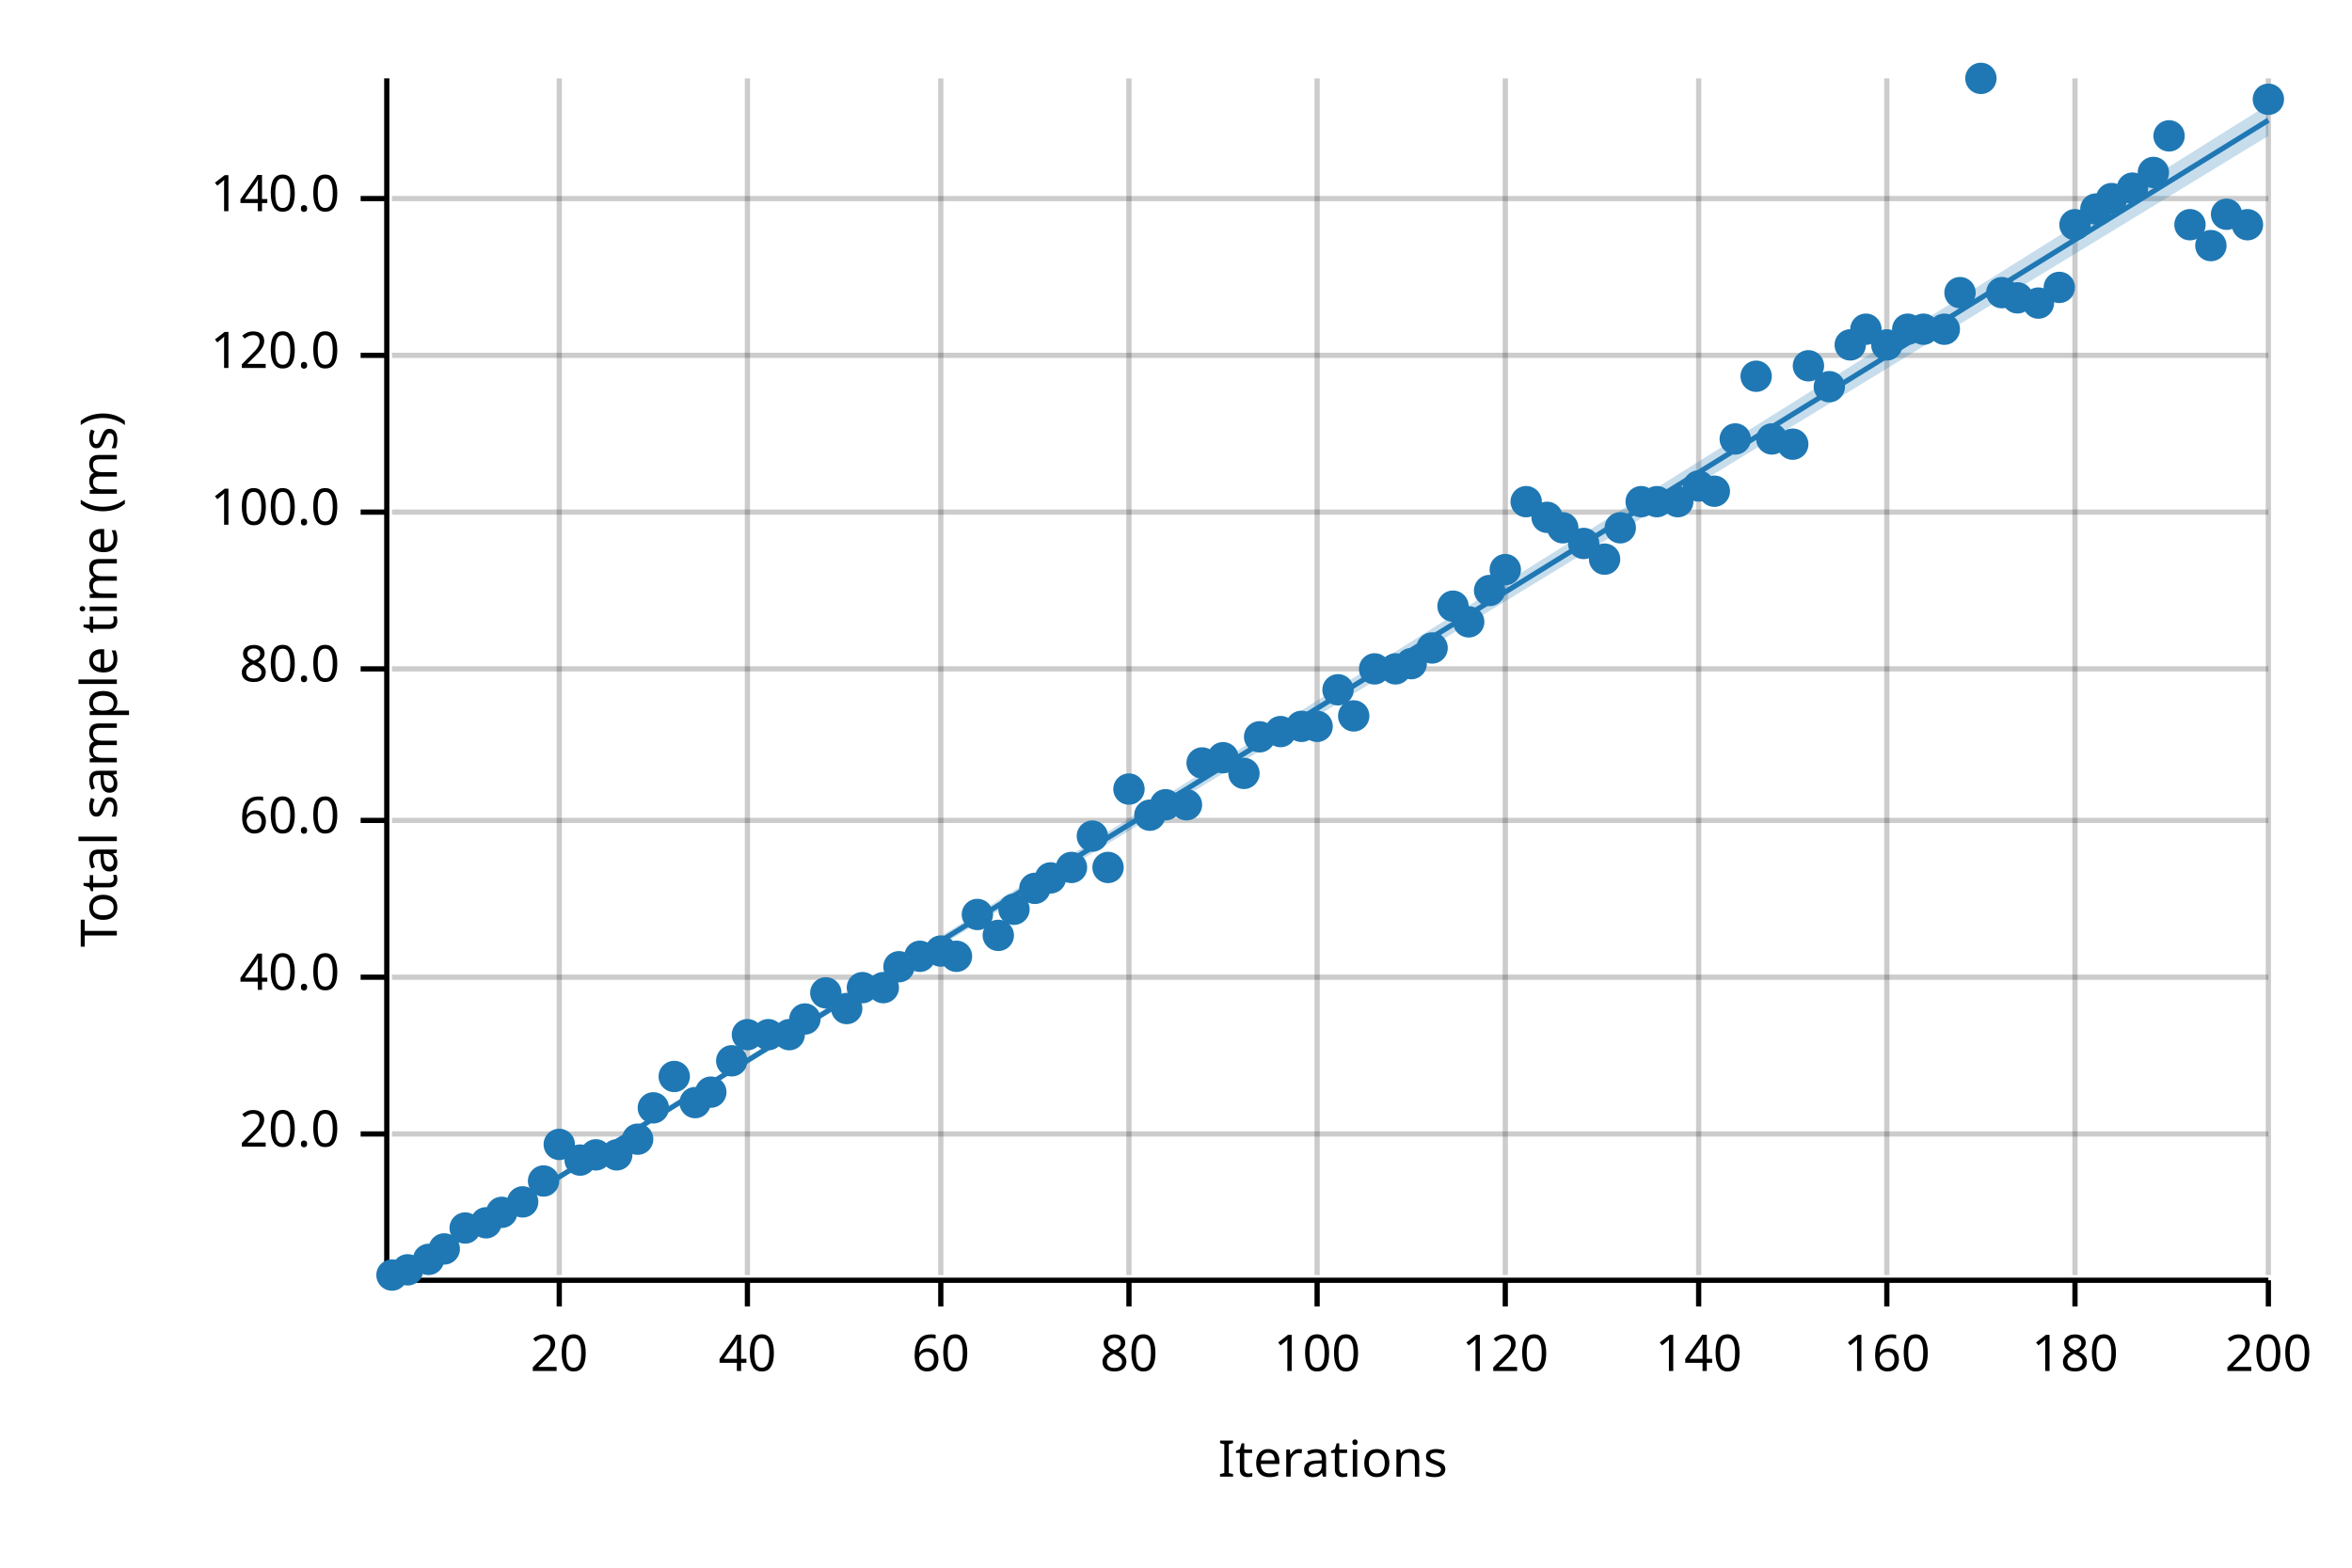
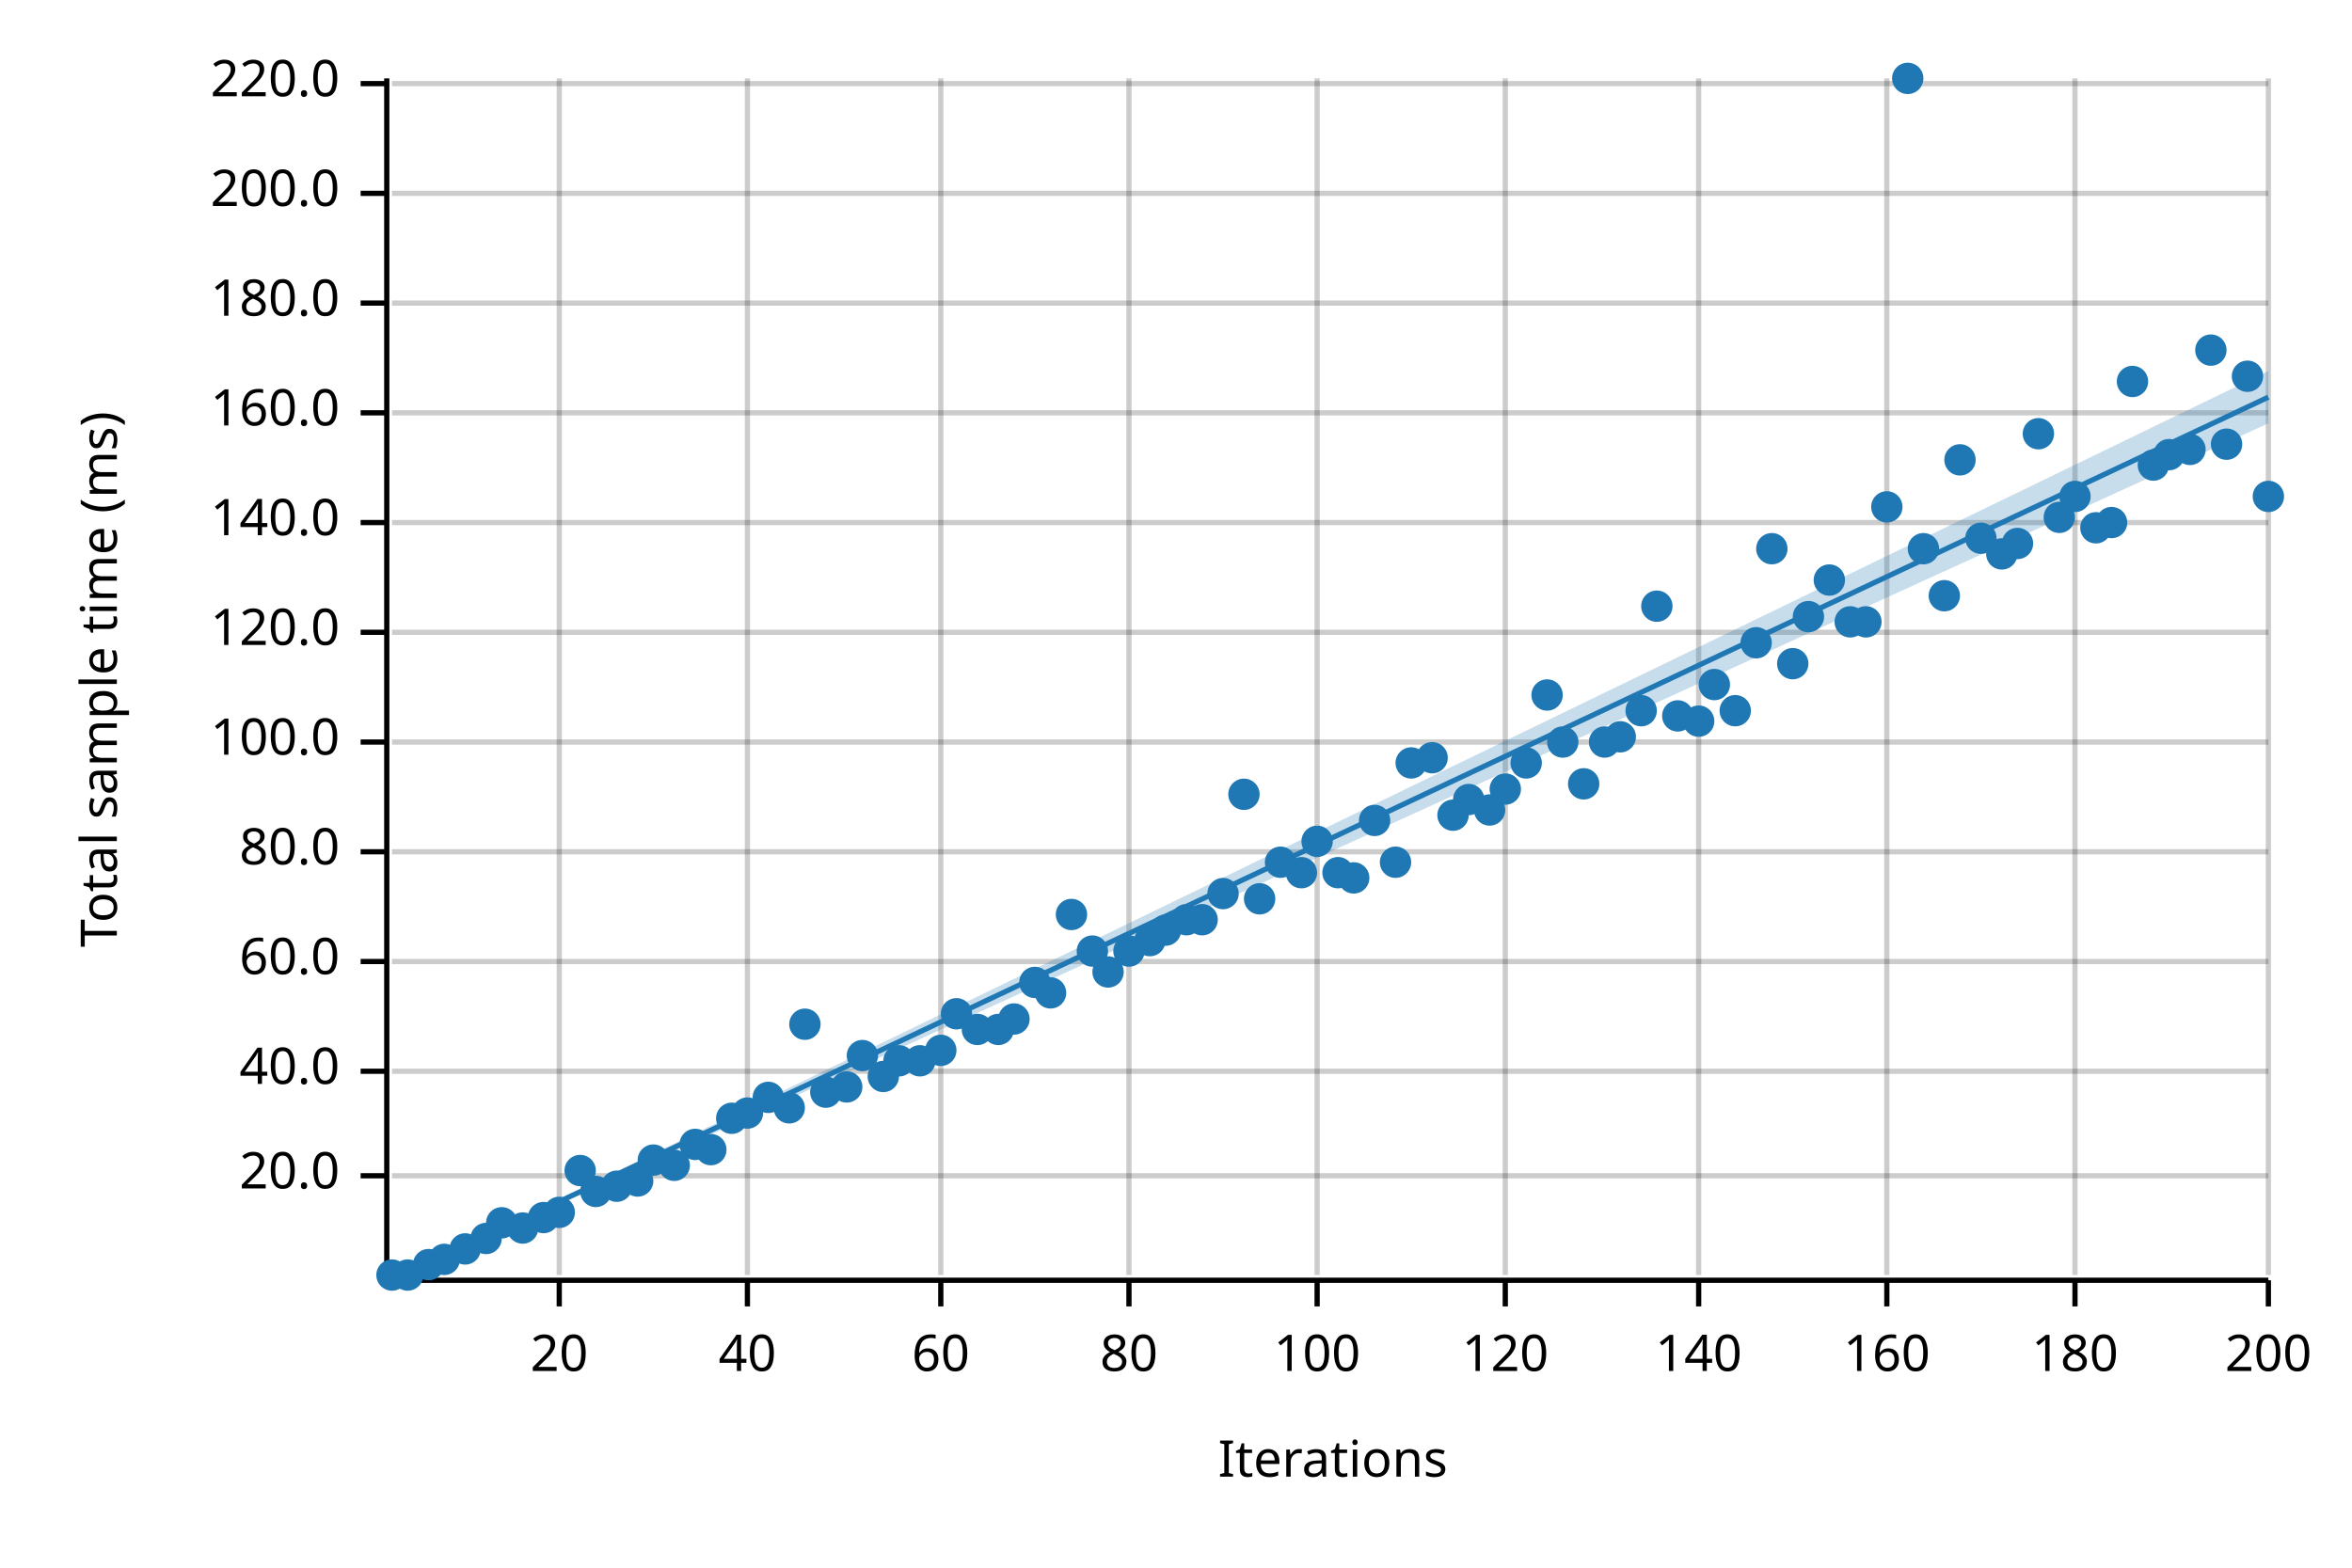
<svg xmlns="http://www.w3.org/2000/svg" width="450" height="300" viewBox="0 0 450 300">
  <text x="15" y="130" dy="0.76em" text-anchor="middle" font-family="sans-serif" font-size="9.677" opacity="1" fill="#000000" transform="rotate(270, 15, 130)">
Total sample time (ms)
</text>
  <text x="255" y="285" dy="-0.5ex" text-anchor="middle" font-family="sans-serif" font-size="9.677" opacity="1" fill="#000000">
Iterations
</text>
  <line opacity="0.2" stroke="#000000" stroke-width="1" x1="107" y1="244" x2="107" y2="15" />
  <line opacity="0.2" stroke="#000000" stroke-width="1" x1="143" y1="244" x2="143" y2="15" />
  <line opacity="0.2" stroke="#000000" stroke-width="1" x1="180" y1="244" x2="180" y2="15" />
  <line opacity="0.2" stroke="#000000" stroke-width="1" x1="216" y1="244" x2="216" y2="15" />
  <line opacity="0.2" stroke="#000000" stroke-width="1" x1="252" y1="244" x2="252" y2="15" />
  <line opacity="0.2" stroke="#000000" stroke-width="1" x1="288" y1="244" x2="288" y2="15" />
  <line opacity="0.2" stroke="#000000" stroke-width="1" x1="325" y1="244" x2="325" y2="15" />
  <line opacity="0.2" stroke="#000000" stroke-width="1" x1="361" y1="244" x2="361" y2="15" />
  <line opacity="0.2" stroke="#000000" stroke-width="1" x1="397" y1="244" x2="397" y2="15" />
  <line opacity="0.2" stroke="#000000" stroke-width="1" x1="434" y1="244" x2="434" y2="15" />
-   <line opacity="0.2" stroke="#000000" stroke-width="1" x1="75" y1="217" x2="434" y2="217" />
-   <line opacity="0.2" stroke="#000000" stroke-width="1" x1="75" y1="187" x2="434" y2="187" />
-   <line opacity="0.2" stroke="#000000" stroke-width="1" x1="75" y1="157" x2="434" y2="157" />
-   <line opacity="0.2" stroke="#000000" stroke-width="1" x1="75" y1="128" x2="434" y2="128" />
-   <line opacity="0.2" stroke="#000000" stroke-width="1" x1="75" y1="98" x2="434" y2="98" />
-   <line opacity="0.2" stroke="#000000" stroke-width="1" x1="75" y1="68" x2="434" y2="68" />
-   <line opacity="0.2" stroke="#000000" stroke-width="1" x1="75" y1="38" x2="434" y2="38" />
+   <line opacity="0.2" stroke="#000000" stroke-width="1" x1="75" y1="225" x2="434" y2="225" />
+   <line opacity="0.2" stroke="#000000" stroke-width="1" x1="75" y1="205" x2="434" y2="205" />
+   <line opacity="0.2" stroke="#000000" stroke-width="1" x1="75" y1="184" x2="434" y2="184" />
+   <line opacity="0.2" stroke="#000000" stroke-width="1" x1="75" y1="163" x2="434" y2="163" />
+   <line opacity="0.2" stroke="#000000" stroke-width="1" x1="75" y1="142" x2="434" y2="142" />
+   <line opacity="0.2" stroke="#000000" stroke-width="1" x1="75" y1="121" x2="434" y2="121" />
+   <line opacity="0.2" stroke="#000000" stroke-width="1" x1="75" y1="100" x2="434" y2="100" />
+   <line opacity="0.2" stroke="#000000" stroke-width="1" x1="75" y1="79" x2="434" y2="79" />
+   <line opacity="0.2" stroke="#000000" stroke-width="1" x1="75" y1="58" x2="434" y2="58" />
+   <line opacity="0.2" stroke="#000000" stroke-width="1" x1="75" y1="37" x2="434" y2="37" />
+   <line opacity="0.2" stroke="#000000" stroke-width="1" x1="75" y1="16" x2="434" y2="16" />
  <polyline fill="none" opacity="1" stroke="#000000" stroke-width="1" points="74,15 74,244 " />
-   <text x="65" y="217" dy="0.5ex" text-anchor="end" font-family="sans-serif" font-size="9.677" opacity="1" fill="#000000">
+   <text x="65" y="225" dy="0.5ex" text-anchor="end" font-family="sans-serif" font-size="9.677" opacity="1" fill="#000000">
20.0
</text>
-   <polyline fill="none" opacity="1" stroke="#000000" stroke-width="1" points="69,217 74,217 " />
-   <text x="65" y="187" dy="0.5ex" text-anchor="end" font-family="sans-serif" font-size="9.677" opacity="1" fill="#000000">
+   <polyline fill="none" opacity="1" stroke="#000000" stroke-width="1" points="69,225 74,225 " />
+   <text x="65" y="205" dy="0.5ex" text-anchor="end" font-family="sans-serif" font-size="9.677" opacity="1" fill="#000000">
40.0
</text>
-   <polyline fill="none" opacity="1" stroke="#000000" stroke-width="1" points="69,187 74,187 " />
-   <text x="65" y="157" dy="0.5ex" text-anchor="end" font-family="sans-serif" font-size="9.677" opacity="1" fill="#000000">
+   <polyline fill="none" opacity="1" stroke="#000000" stroke-width="1" points="69,205 74,205 " />
+   <text x="65" y="184" dy="0.5ex" text-anchor="end" font-family="sans-serif" font-size="9.677" opacity="1" fill="#000000">
60.0
</text>
-   <polyline fill="none" opacity="1" stroke="#000000" stroke-width="1" points="69,157 74,157 " />
-   <text x="65" y="128" dy="0.5ex" text-anchor="end" font-family="sans-serif" font-size="9.677" opacity="1" fill="#000000">
+   <polyline fill="none" opacity="1" stroke="#000000" stroke-width="1" points="69,184 74,184 " />
+   <text x="65" y="163" dy="0.5ex" text-anchor="end" font-family="sans-serif" font-size="9.677" opacity="1" fill="#000000">
80.0
</text>
-   <polyline fill="none" opacity="1" stroke="#000000" stroke-width="1" points="69,128 74,128 " />
-   <text x="65" y="98" dy="0.5ex" text-anchor="end" font-family="sans-serif" font-size="9.677" opacity="1" fill="#000000">
+   <polyline fill="none" opacity="1" stroke="#000000" stroke-width="1" points="69,163 74,163 " />
+   <text x="65" y="142" dy="0.5ex" text-anchor="end" font-family="sans-serif" font-size="9.677" opacity="1" fill="#000000">
100.0
</text>
-   <polyline fill="none" opacity="1" stroke="#000000" stroke-width="1" points="69,98 74,98 " />
-   <text x="65" y="68" dy="0.5ex" text-anchor="end" font-family="sans-serif" font-size="9.677" opacity="1" fill="#000000">
+   <polyline fill="none" opacity="1" stroke="#000000" stroke-width="1" points="69,142 74,142 " />
+   <text x="65" y="121" dy="0.5ex" text-anchor="end" font-family="sans-serif" font-size="9.677" opacity="1" fill="#000000">
120.0
</text>
-   <polyline fill="none" opacity="1" stroke="#000000" stroke-width="1" points="69,68 74,68 " />
-   <text x="65" y="38" dy="0.5ex" text-anchor="end" font-family="sans-serif" font-size="9.677" opacity="1" fill="#000000">
+   <polyline fill="none" opacity="1" stroke="#000000" stroke-width="1" points="69,121 74,121 " />
+   <text x="65" y="100" dy="0.5ex" text-anchor="end" font-family="sans-serif" font-size="9.677" opacity="1" fill="#000000">
140.0
</text>
-   <polyline fill="none" opacity="1" stroke="#000000" stroke-width="1" points="69,38 74,38 " />
+   <polyline fill="none" opacity="1" stroke="#000000" stroke-width="1" points="69,100 74,100 " />
+   <text x="65" y="79" dy="0.5ex" text-anchor="end" font-family="sans-serif" font-size="9.677" opacity="1" fill="#000000">
+ 160.0
+ </text>
+   <polyline fill="none" opacity="1" stroke="#000000" stroke-width="1" points="69,79 74,79 " />
+   <text x="65" y="58" dy="0.5ex" text-anchor="end" font-family="sans-serif" font-size="9.677" opacity="1" fill="#000000">
+ 180.0
+ </text>
+   <polyline fill="none" opacity="1" stroke="#000000" stroke-width="1" points="69,58 74,58 " />
+   <text x="65" y="37" dy="0.5ex" text-anchor="end" font-family="sans-serif" font-size="9.677" opacity="1" fill="#000000">
+ 200.0
+ </text>
+   <polyline fill="none" opacity="1" stroke="#000000" stroke-width="1" points="69,37 74,37 " />
+   <text x="65" y="16" dy="0.5ex" text-anchor="end" font-family="sans-serif" font-size="9.677" opacity="1" fill="#000000">
+ 220.0
+ </text>
+   <polyline fill="none" opacity="1" stroke="#000000" stroke-width="1" points="69,16 74,16 " />
  <polyline fill="none" opacity="1" stroke="#000000" stroke-width="1" points="75,245 434,245 " />
  <text x="107" y="255" dy="0.76em" text-anchor="middle" font-family="sans-serif" font-size="9.677" opacity="1" fill="#000000">
20
</text>
  <polyline fill="none" opacity="1" stroke="#000000" stroke-width="1" points="107,245 107,250 " />
  <text x="143" y="255" dy="0.76em" text-anchor="middle" font-family="sans-serif" font-size="9.677" opacity="1" fill="#000000">
40
</text>
  <polyline fill="none" opacity="1" stroke="#000000" stroke-width="1" points="143,245 143,250 " />
  <text x="180" y="255" dy="0.76em" text-anchor="middle" font-family="sans-serif" font-size="9.677" opacity="1" fill="#000000">
60
</text>
  <polyline fill="none" opacity="1" stroke="#000000" stroke-width="1" points="180,245 180,250 " />
  <text x="216" y="255" dy="0.76em" text-anchor="middle" font-family="sans-serif" font-size="9.677" opacity="1" fill="#000000">
80
</text>
  <polyline fill="none" opacity="1" stroke="#000000" stroke-width="1" points="216,245 216,250 " />
  <text x="252" y="255" dy="0.76em" text-anchor="middle" font-family="sans-serif" font-size="9.677" opacity="1" fill="#000000">
100
</text>
  <polyline fill="none" opacity="1" stroke="#000000" stroke-width="1" points="252,245 252,250 " />
  <text x="288" y="255" dy="0.76em" text-anchor="middle" font-family="sans-serif" font-size="9.677" opacity="1" fill="#000000">
120
</text>
  <polyline fill="none" opacity="1" stroke="#000000" stroke-width="1" points="288,245 288,250 " />
  <text x="325" y="255" dy="0.76em" text-anchor="middle" font-family="sans-serif" font-size="9.677" opacity="1" fill="#000000">
140
</text>
  <polyline fill="none" opacity="1" stroke="#000000" stroke-width="1" points="325,245 325,250 " />
  <text x="361" y="255" dy="0.76em" text-anchor="middle" font-family="sans-serif" font-size="9.677" opacity="1" fill="#000000">
160
</text>
  <polyline fill="none" opacity="1" stroke="#000000" stroke-width="1" points="361,245 361,250 " />
  <text x="397" y="255" dy="0.76em" text-anchor="middle" font-family="sans-serif" font-size="9.677" opacity="1" fill="#000000">
180
</text>
  <polyline fill="none" opacity="1" stroke="#000000" stroke-width="1" points="397,245 397,250 " />
  <text x="434" y="255" dy="0.76em" text-anchor="middle" font-family="sans-serif" font-size="9.677" opacity="1" fill="#000000">
200
</text>
  <polyline fill="none" opacity="1" stroke="#000000" stroke-width="1" points="434,245 434,250 " />
  <circle cx="75" cy="244" r="3" opacity="1" fill="#1F78B4" stroke="none" stroke-width="1" />
-   <circle cx="78" cy="243" r="3" opacity="1" fill="#1F78B4" stroke="none" stroke-width="1" />
-   <circle cx="82" cy="241" r="3" opacity="1" fill="#1F78B4" stroke="none" stroke-width="1" />
-   <circle cx="85" cy="239" r="3" opacity="1" fill="#1F78B4" stroke="none" stroke-width="1" />
-   <circle cx="89" cy="235" r="3" opacity="1" fill="#1F78B4" stroke="none" stroke-width="1" />
-   <circle cx="93" cy="234" r="3" opacity="1" fill="#1F78B4" stroke="none" stroke-width="1" />
-   <circle cx="96" cy="232" r="3" opacity="1" fill="#1F78B4" stroke="none" stroke-width="1" />
-   <circle cx="100" cy="230" r="3" opacity="1" fill="#1F78B4" stroke="none" stroke-width="1" />
-   <circle cx="104" cy="226" r="3" opacity="1" fill="#1F78B4" stroke="none" stroke-width="1" />
-   <circle cx="107" cy="219" r="3" opacity="1" fill="#1F78B4" stroke="none" stroke-width="1" />
-   <circle cx="111" cy="222" r="3" opacity="1" fill="#1F78B4" stroke="none" stroke-width="1" />
-   <circle cx="114" cy="221" r="3" opacity="1" fill="#1F78B4" stroke="none" stroke-width="1" />
-   <circle cx="118" cy="221" r="3" opacity="1" fill="#1F78B4" stroke="none" stroke-width="1" />
-   <circle cx="122" cy="218" r="3" opacity="1" fill="#1F78B4" stroke="none" stroke-width="1" />
-   <circle cx="125" cy="212" r="3" opacity="1" fill="#1F78B4" stroke="none" stroke-width="1" />
-   <circle cx="129" cy="206" r="3" opacity="1" fill="#1F78B4" stroke="none" stroke-width="1" />
-   <circle cx="133" cy="211" r="3" opacity="1" fill="#1F78B4" stroke="none" stroke-width="1" />
-   <circle cx="136" cy="209" r="3" opacity="1" fill="#1F78B4" stroke="none" stroke-width="1" />
-   <circle cx="140" cy="203" r="3" opacity="1" fill="#1F78B4" stroke="none" stroke-width="1" />
-   <circle cx="143" cy="198" r="3" opacity="1" fill="#1F78B4" stroke="none" stroke-width="1" />
-   <circle cx="147" cy="198" r="3" opacity="1" fill="#1F78B4" stroke="none" stroke-width="1" />
-   <circle cx="151" cy="198" r="3" opacity="1" fill="#1F78B4" stroke="none" stroke-width="1" />
-   <circle cx="154" cy="195" r="3" opacity="1" fill="#1F78B4" stroke="none" stroke-width="1" />
-   <circle cx="158" cy="190" r="3" opacity="1" fill="#1F78B4" stroke="none" stroke-width="1" />
-   <circle cx="162" cy="193" r="3" opacity="1" fill="#1F78B4" stroke="none" stroke-width="1" />
-   <circle cx="165" cy="189" r="3" opacity="1" fill="#1F78B4" stroke="none" stroke-width="1" />
-   <circle cx="169" cy="189" r="3" opacity="1" fill="#1F78B4" stroke="none" stroke-width="1" />
-   <circle cx="172" cy="185" r="3" opacity="1" fill="#1F78B4" stroke="none" stroke-width="1" />
-   <circle cx="176" cy="183" r="3" opacity="1" fill="#1F78B4" stroke="none" stroke-width="1" />
-   <circle cx="180" cy="182" r="3" opacity="1" fill="#1F78B4" stroke="none" stroke-width="1" />
-   <circle cx="183" cy="183" r="3" opacity="1" fill="#1F78B4" stroke="none" stroke-width="1" />
-   <circle cx="187" cy="175" r="3" opacity="1" fill="#1F78B4" stroke="none" stroke-width="1" />
-   <circle cx="191" cy="179" r="3" opacity="1" fill="#1F78B4" stroke="none" stroke-width="1" />
-   <circle cx="194" cy="174" r="3" opacity="1" fill="#1F78B4" stroke="none" stroke-width="1" />
-   <circle cx="198" cy="170" r="3" opacity="1" fill="#1F78B4" stroke="none" stroke-width="1" />
-   <circle cx="201" cy="168" r="3" opacity="1" fill="#1F78B4" stroke="none" stroke-width="1" />
-   <circle cx="205" cy="166" r="3" opacity="1" fill="#1F78B4" stroke="none" stroke-width="1" />
-   <circle cx="209" cy="160" r="3" opacity="1" fill="#1F78B4" stroke="none" stroke-width="1" />
-   <circle cx="212" cy="166" r="3" opacity="1" fill="#1F78B4" stroke="none" stroke-width="1" />
-   <circle cx="216" cy="151" r="3" opacity="1" fill="#1F78B4" stroke="none" stroke-width="1" />
-   <circle cx="220" cy="156" r="3" opacity="1" fill="#1F78B4" stroke="none" stroke-width="1" />
-   <circle cx="223" cy="154" r="3" opacity="1" fill="#1F78B4" stroke="none" stroke-width="1" />
-   <circle cx="227" cy="154" r="3" opacity="1" fill="#1F78B4" stroke="none" stroke-width="1" />
-   <circle cx="230" cy="146" r="3" opacity="1" fill="#1F78B4" stroke="none" stroke-width="1" />
-   <circle cx="234" cy="145" r="3" opacity="1" fill="#1F78B4" stroke="none" stroke-width="1" />
-   <circle cx="238" cy="148" r="3" opacity="1" fill="#1F78B4" stroke="none" stroke-width="1" />
-   <circle cx="241" cy="141" r="3" opacity="1" fill="#1F78B4" stroke="none" stroke-width="1" />
-   <circle cx="245" cy="140" r="3" opacity="1" fill="#1F78B4" stroke="none" stroke-width="1" />
-   <circle cx="249" cy="139" r="3" opacity="1" fill="#1F78B4" stroke="none" stroke-width="1" />
-   <circle cx="252" cy="139" r="3" opacity="1" fill="#1F78B4" stroke="none" stroke-width="1" />
-   <circle cx="256" cy="132" r="3" opacity="1" fill="#1F78B4" stroke="none" stroke-width="1" />
-   <circle cx="259" cy="137" r="3" opacity="1" fill="#1F78B4" stroke="none" stroke-width="1" />
-   <circle cx="263" cy="128" r="3" opacity="1" fill="#1F78B4" stroke="none" stroke-width="1" />
-   <circle cx="267" cy="128" r="3" opacity="1" fill="#1F78B4" stroke="none" stroke-width="1" />
-   <circle cx="270" cy="127" r="3" opacity="1" fill="#1F78B4" stroke="none" stroke-width="1" />
-   <circle cx="274" cy="124" r="3" opacity="1" fill="#1F78B4" stroke="none" stroke-width="1" />
-   <circle cx="278" cy="116" r="3" opacity="1" fill="#1F78B4" stroke="none" stroke-width="1" />
-   <circle cx="281" cy="119" r="3" opacity="1" fill="#1F78B4" stroke="none" stroke-width="1" />
-   <circle cx="285" cy="113" r="3" opacity="1" fill="#1F78B4" stroke="none" stroke-width="1" />
-   <circle cx="288" cy="109" r="3" opacity="1" fill="#1F78B4" stroke="none" stroke-width="1" />
-   <circle cx="292" cy="96" r="3" opacity="1" fill="#1F78B4" stroke="none" stroke-width="1" />
-   <circle cx="296" cy="99" r="3" opacity="1" fill="#1F78B4" stroke="none" stroke-width="1" />
-   <circle cx="299" cy="101" r="3" opacity="1" fill="#1F78B4" stroke="none" stroke-width="1" />
-   <circle cx="303" cy="104" r="3" opacity="1" fill="#1F78B4" stroke="none" stroke-width="1" />
-   <circle cx="307" cy="107" r="3" opacity="1" fill="#1F78B4" stroke="none" stroke-width="1" />
-   <circle cx="310" cy="101" r="3" opacity="1" fill="#1F78B4" stroke="none" stroke-width="1" />
-   <circle cx="314" cy="96" r="3" opacity="1" fill="#1F78B4" stroke="none" stroke-width="1" />
-   <circle cx="317" cy="96" r="3" opacity="1" fill="#1F78B4" stroke="none" stroke-width="1" />
-   <circle cx="321" cy="96" r="3" opacity="1" fill="#1F78B4" stroke="none" stroke-width="1" />
-   <circle cx="325" cy="93" r="3" opacity="1" fill="#1F78B4" stroke="none" stroke-width="1" />
-   <circle cx="328" cy="94" r="3" opacity="1" fill="#1F78B4" stroke="none" stroke-width="1" />
-   <circle cx="332" cy="84" r="3" opacity="1" fill="#1F78B4" stroke="none" stroke-width="1" />
-   <circle cx="336" cy="72" r="3" opacity="1" fill="#1F78B4" stroke="none" stroke-width="1" />
-   <circle cx="339" cy="84" r="3" opacity="1" fill="#1F78B4" stroke="none" stroke-width="1" />
-   <circle cx="343" cy="85" r="3" opacity="1" fill="#1F78B4" stroke="none" stroke-width="1" />
-   <circle cx="346" cy="70" r="3" opacity="1" fill="#1F78B4" stroke="none" stroke-width="1" />
-   <circle cx="350" cy="74" r="3" opacity="1" fill="#1F78B4" stroke="none" stroke-width="1" />
-   <circle cx="354" cy="66" r="3" opacity="1" fill="#1F78B4" stroke="none" stroke-width="1" />
-   <circle cx="357" cy="63" r="3" opacity="1" fill="#1F78B4" stroke="none" stroke-width="1" />
-   <circle cx="361" cy="66" r="3" opacity="1" fill="#1F78B4" stroke="none" stroke-width="1" />
-   <circle cx="365" cy="63" r="3" opacity="1" fill="#1F78B4" stroke="none" stroke-width="1" />
-   <circle cx="368" cy="63" r="3" opacity="1" fill="#1F78B4" stroke="none" stroke-width="1" />
-   <circle cx="372" cy="63" r="3" opacity="1" fill="#1F78B4" stroke="none" stroke-width="1" />
-   <circle cx="375" cy="56" r="3" opacity="1" fill="#1F78B4" stroke="none" stroke-width="1" />
-   <circle cx="379" cy="15" r="3" opacity="1" fill="#1F78B4" stroke="none" stroke-width="1" />
-   <circle cx="383" cy="56" r="3" opacity="1" fill="#1F78B4" stroke="none" stroke-width="1" />
-   <circle cx="386" cy="57" r="3" opacity="1" fill="#1F78B4" stroke="none" stroke-width="1" />
-   <circle cx="390" cy="58" r="3" opacity="1" fill="#1F78B4" stroke="none" stroke-width="1" />
-   <circle cx="394" cy="55" r="3" opacity="1" fill="#1F78B4" stroke="none" stroke-width="1" />
-   <circle cx="397" cy="43" r="3" opacity="1" fill="#1F78B4" stroke="none" stroke-width="1" />
-   <circle cx="401" cy="40" r="3" opacity="1" fill="#1F78B4" stroke="none" stroke-width="1" />
-   <circle cx="404" cy="38" r="3" opacity="1" fill="#1F78B4" stroke="none" stroke-width="1" />
-   <circle cx="408" cy="36" r="3" opacity="1" fill="#1F78B4" stroke="none" stroke-width="1" />
-   <circle cx="412" cy="33" r="3" opacity="1" fill="#1F78B4" stroke="none" stroke-width="1" />
-   <circle cx="415" cy="26" r="3" opacity="1" fill="#1F78B4" stroke="none" stroke-width="1" />
-   <circle cx="419" cy="43" r="3" opacity="1" fill="#1F78B4" stroke="none" stroke-width="1" />
-   <circle cx="423" cy="47" r="3" opacity="1" fill="#1F78B4" stroke="none" stroke-width="1" />
-   <circle cx="426" cy="41" r="3" opacity="1" fill="#1F78B4" stroke="none" stroke-width="1" />
-   <circle cx="430" cy="43" r="3" opacity="1" fill="#1F78B4" stroke="none" stroke-width="1" />
-   <circle cx="434" cy="19" r="3" opacity="1" fill="#1F78B4" stroke="none" stroke-width="1" />
-   <polyline fill="none" opacity="1" stroke="#1F78B4" stroke-width="1" points="75,245 434,23 " />
-   <polygon opacity="0.25" fill="#1F78B4" points="75,245 434,26 434,20 " />
+   <circle cx="78" cy="244" r="3" opacity="1" fill="#1F78B4" stroke="none" stroke-width="1" />
+   <circle cx="82" cy="242" r="3" opacity="1" fill="#1F78B4" stroke="none" stroke-width="1" />
+   <circle cx="85" cy="241" r="3" opacity="1" fill="#1F78B4" stroke="none" stroke-width="1" />
+   <circle cx="89" cy="239" r="3" opacity="1" fill="#1F78B4" stroke="none" stroke-width="1" />
+   <circle cx="93" cy="237" r="3" opacity="1" fill="#1F78B4" stroke="none" stroke-width="1" />
+   <circle cx="96" cy="234" r="3" opacity="1" fill="#1F78B4" stroke="none" stroke-width="1" />
+   <circle cx="100" cy="235" r="3" opacity="1" fill="#1F78B4" stroke="none" stroke-width="1" />
+   <circle cx="104" cy="233" r="3" opacity="1" fill="#1F78B4" stroke="none" stroke-width="1" />
+   <circle cx="107" cy="232" r="3" opacity="1" fill="#1F78B4" stroke="none" stroke-width="1" />
+   <circle cx="111" cy="224" r="3" opacity="1" fill="#1F78B4" stroke="none" stroke-width="1" />
+   <circle cx="114" cy="228" r="3" opacity="1" fill="#1F78B4" stroke="none" stroke-width="1" />
+   <circle cx="118" cy="227" r="3" opacity="1" fill="#1F78B4" stroke="none" stroke-width="1" />
+   <circle cx="122" cy="226" r="3" opacity="1" fill="#1F78B4" stroke="none" stroke-width="1" />
+   <circle cx="125" cy="222" r="3" opacity="1" fill="#1F78B4" stroke="none" stroke-width="1" />
+   <circle cx="129" cy="223" r="3" opacity="1" fill="#1F78B4" stroke="none" stroke-width="1" />
+   <circle cx="133" cy="219" r="3" opacity="1" fill="#1F78B4" stroke="none" stroke-width="1" />
+   <circle cx="136" cy="220" r="3" opacity="1" fill="#1F78B4" stroke="none" stroke-width="1" />
+   <circle cx="140" cy="214" r="3" opacity="1" fill="#1F78B4" stroke="none" stroke-width="1" />
+   <circle cx="143" cy="213" r="3" opacity="1" fill="#1F78B4" stroke="none" stroke-width="1" />
+   <circle cx="147" cy="210" r="3" opacity="1" fill="#1F78B4" stroke="none" stroke-width="1" />
+   <circle cx="151" cy="212" r="3" opacity="1" fill="#1F78B4" stroke="none" stroke-width="1" />
+   <circle cx="154" cy="196" r="3" opacity="1" fill="#1F78B4" stroke="none" stroke-width="1" />
+   <circle cx="158" cy="209" r="3" opacity="1" fill="#1F78B4" stroke="none" stroke-width="1" />
+   <circle cx="162" cy="208" r="3" opacity="1" fill="#1F78B4" stroke="none" stroke-width="1" />
+   <circle cx="165" cy="202" r="3" opacity="1" fill="#1F78B4" stroke="none" stroke-width="1" />
+   <circle cx="169" cy="206" r="3" opacity="1" fill="#1F78B4" stroke="none" stroke-width="1" />
+   <circle cx="172" cy="203" r="3" opacity="1" fill="#1F78B4" stroke="none" stroke-width="1" />
+   <circle cx="176" cy="203" r="3" opacity="1" fill="#1F78B4" stroke="none" stroke-width="1" />
+   <circle cx="180" cy="201" r="3" opacity="1" fill="#1F78B4" stroke="none" stroke-width="1" />
+   <circle cx="183" cy="194" r="3" opacity="1" fill="#1F78B4" stroke="none" stroke-width="1" />
+   <circle cx="187" cy="197" r="3" opacity="1" fill="#1F78B4" stroke="none" stroke-width="1" />
+   <circle cx="191" cy="197" r="3" opacity="1" fill="#1F78B4" stroke="none" stroke-width="1" />
+   <circle cx="194" cy="195" r="3" opacity="1" fill="#1F78B4" stroke="none" stroke-width="1" />
+   <circle cx="198" cy="188" r="3" opacity="1" fill="#1F78B4" stroke="none" stroke-width="1" />
+   <circle cx="201" cy="190" r="3" opacity="1" fill="#1F78B4" stroke="none" stroke-width="1" />
+   <circle cx="205" cy="175" r="3" opacity="1" fill="#1F78B4" stroke="none" stroke-width="1" />
+   <circle cx="209" cy="182" r="3" opacity="1" fill="#1F78B4" stroke="none" stroke-width="1" />
+   <circle cx="212" cy="186" r="3" opacity="1" fill="#1F78B4" stroke="none" stroke-width="1" />
+   <circle cx="216" cy="182" r="3" opacity="1" fill="#1F78B4" stroke="none" stroke-width="1" />
+   <circle cx="220" cy="180" r="3" opacity="1" fill="#1F78B4" stroke="none" stroke-width="1" />
+   <circle cx="223" cy="178" r="3" opacity="1" fill="#1F78B4" stroke="none" stroke-width="1" />
+   <circle cx="227" cy="176" r="3" opacity="1" fill="#1F78B4" stroke="none" stroke-width="1" />
+   <circle cx="230" cy="176" r="3" opacity="1" fill="#1F78B4" stroke="none" stroke-width="1" />
+   <circle cx="234" cy="171" r="3" opacity="1" fill="#1F78B4" stroke="none" stroke-width="1" />
+   <circle cx="238" cy="152" r="3" opacity="1" fill="#1F78B4" stroke="none" stroke-width="1" />
+   <circle cx="241" cy="172" r="3" opacity="1" fill="#1F78B4" stroke="none" stroke-width="1" />
+   <circle cx="245" cy="165" r="3" opacity="1" fill="#1F78B4" stroke="none" stroke-width="1" />
+   <circle cx="249" cy="167" r="3" opacity="1" fill="#1F78B4" stroke="none" stroke-width="1" />
+   <circle cx="252" cy="161" r="3" opacity="1" fill="#1F78B4" stroke="none" stroke-width="1" />
+   <circle cx="256" cy="167" r="3" opacity="1" fill="#1F78B4" stroke="none" stroke-width="1" />
+   <circle cx="259" cy="168" r="3" opacity="1" fill="#1F78B4" stroke="none" stroke-width="1" />
+   <circle cx="263" cy="157" r="3" opacity="1" fill="#1F78B4" stroke="none" stroke-width="1" />
+   <circle cx="267" cy="165" r="3" opacity="1" fill="#1F78B4" stroke="none" stroke-width="1" />
+   <circle cx="270" cy="146" r="3" opacity="1" fill="#1F78B4" stroke="none" stroke-width="1" />
+   <circle cx="274" cy="145" r="3" opacity="1" fill="#1F78B4" stroke="none" stroke-width="1" />
+   <circle cx="278" cy="156" r="3" opacity="1" fill="#1F78B4" stroke="none" stroke-width="1" />
+   <circle cx="281" cy="153" r="3" opacity="1" fill="#1F78B4" stroke="none" stroke-width="1" />
+   <circle cx="285" cy="155" r="3" opacity="1" fill="#1F78B4" stroke="none" stroke-width="1" />
+   <circle cx="288" cy="151" r="3" opacity="1" fill="#1F78B4" stroke="none" stroke-width="1" />
+   <circle cx="292" cy="146" r="3" opacity="1" fill="#1F78B4" stroke="none" stroke-width="1" />
+   <circle cx="296" cy="133" r="3" opacity="1" fill="#1F78B4" stroke="none" stroke-width="1" />
+   <circle cx="299" cy="142" r="3" opacity="1" fill="#1F78B4" stroke="none" stroke-width="1" />
+   <circle cx="303" cy="150" r="3" opacity="1" fill="#1F78B4" stroke="none" stroke-width="1" />
+   <circle cx="307" cy="142" r="3" opacity="1" fill="#1F78B4" stroke="none" stroke-width="1" />
+   <circle cx="310" cy="141" r="3" opacity="1" fill="#1F78B4" stroke="none" stroke-width="1" />
+   <circle cx="314" cy="136" r="3" opacity="1" fill="#1F78B4" stroke="none" stroke-width="1" />
+   <circle cx="317" cy="116" r="3" opacity="1" fill="#1F78B4" stroke="none" stroke-width="1" />
+   <circle cx="321" cy="137" r="3" opacity="1" fill="#1F78B4" stroke="none" stroke-width="1" />
+   <circle cx="325" cy="138" r="3" opacity="1" fill="#1F78B4" stroke="none" stroke-width="1" />
+   <circle cx="328" cy="131" r="3" opacity="1" fill="#1F78B4" stroke="none" stroke-width="1" />
+   <circle cx="332" cy="136" r="3" opacity="1" fill="#1F78B4" stroke="none" stroke-width="1" />
+   <circle cx="336" cy="123" r="3" opacity="1" fill="#1F78B4" stroke="none" stroke-width="1" />
+   <circle cx="339" cy="105" r="3" opacity="1" fill="#1F78B4" stroke="none" stroke-width="1" />
+   <circle cx="343" cy="127" r="3" opacity="1" fill="#1F78B4" stroke="none" stroke-width="1" />
+   <circle cx="346" cy="118" r="3" opacity="1" fill="#1F78B4" stroke="none" stroke-width="1" />
+   <circle cx="350" cy="111" r="3" opacity="1" fill="#1F78B4" stroke="none" stroke-width="1" />
+   <circle cx="354" cy="119" r="3" opacity="1" fill="#1F78B4" stroke="none" stroke-width="1" />
+   <circle cx="357" cy="119" r="3" opacity="1" fill="#1F78B4" stroke="none" stroke-width="1" />
+   <circle cx="361" cy="97" r="3" opacity="1" fill="#1F78B4" stroke="none" stroke-width="1" />
+   <circle cx="365" cy="15" r="3" opacity="1" fill="#1F78B4" stroke="none" stroke-width="1" />
+   <circle cx="368" cy="105" r="3" opacity="1" fill="#1F78B4" stroke="none" stroke-width="1" />
+   <circle cx="372" cy="114" r="3" opacity="1" fill="#1F78B4" stroke="none" stroke-width="1" />
+   <circle cx="375" cy="88" r="3" opacity="1" fill="#1F78B4" stroke="none" stroke-width="1" />
+   <circle cx="379" cy="103" r="3" opacity="1" fill="#1F78B4" stroke="none" stroke-width="1" />
+   <circle cx="383" cy="106" r="3" opacity="1" fill="#1F78B4" stroke="none" stroke-width="1" />
+   <circle cx="386" cy="104" r="3" opacity="1" fill="#1F78B4" stroke="none" stroke-width="1" />
+   <circle cx="390" cy="83" r="3" opacity="1" fill="#1F78B4" stroke="none" stroke-width="1" />
+   <circle cx="394" cy="99" r="3" opacity="1" fill="#1F78B4" stroke="none" stroke-width="1" />
+   <circle cx="397" cy="95" r="3" opacity="1" fill="#1F78B4" stroke="none" stroke-width="1" />
+   <circle cx="401" cy="101" r="3" opacity="1" fill="#1F78B4" stroke="none" stroke-width="1" />
+   <circle cx="404" cy="100" r="3" opacity="1" fill="#1F78B4" stroke="none" stroke-width="1" />
+   <circle cx="408" cy="73" r="3" opacity="1" fill="#1F78B4" stroke="none" stroke-width="1" />
+   <circle cx="412" cy="89" r="3" opacity="1" fill="#1F78B4" stroke="none" stroke-width="1" />
+   <circle cx="415" cy="87" r="3" opacity="1" fill="#1F78B4" stroke="none" stroke-width="1" />
+   <circle cx="419" cy="86" r="3" opacity="1" fill="#1F78B4" stroke="none" stroke-width="1" />
+   <circle cx="423" cy="67" r="3" opacity="1" fill="#1F78B4" stroke="none" stroke-width="1" />
+   <circle cx="426" cy="85" r="3" opacity="1" fill="#1F78B4" stroke="none" stroke-width="1" />
+   <circle cx="430" cy="72" r="3" opacity="1" fill="#1F78B4" stroke="none" stroke-width="1" />
+   <circle cx="434" cy="95" r="3" opacity="1" fill="#1F78B4" stroke="none" stroke-width="1" />
+   <polyline fill="none" opacity="1" stroke="#1F78B4" stroke-width="1" points="75,245 434,76 " />
+   <polygon opacity="0.25" fill="#1F78B4" points="75,245 434,81 434,71 " />
</svg>
